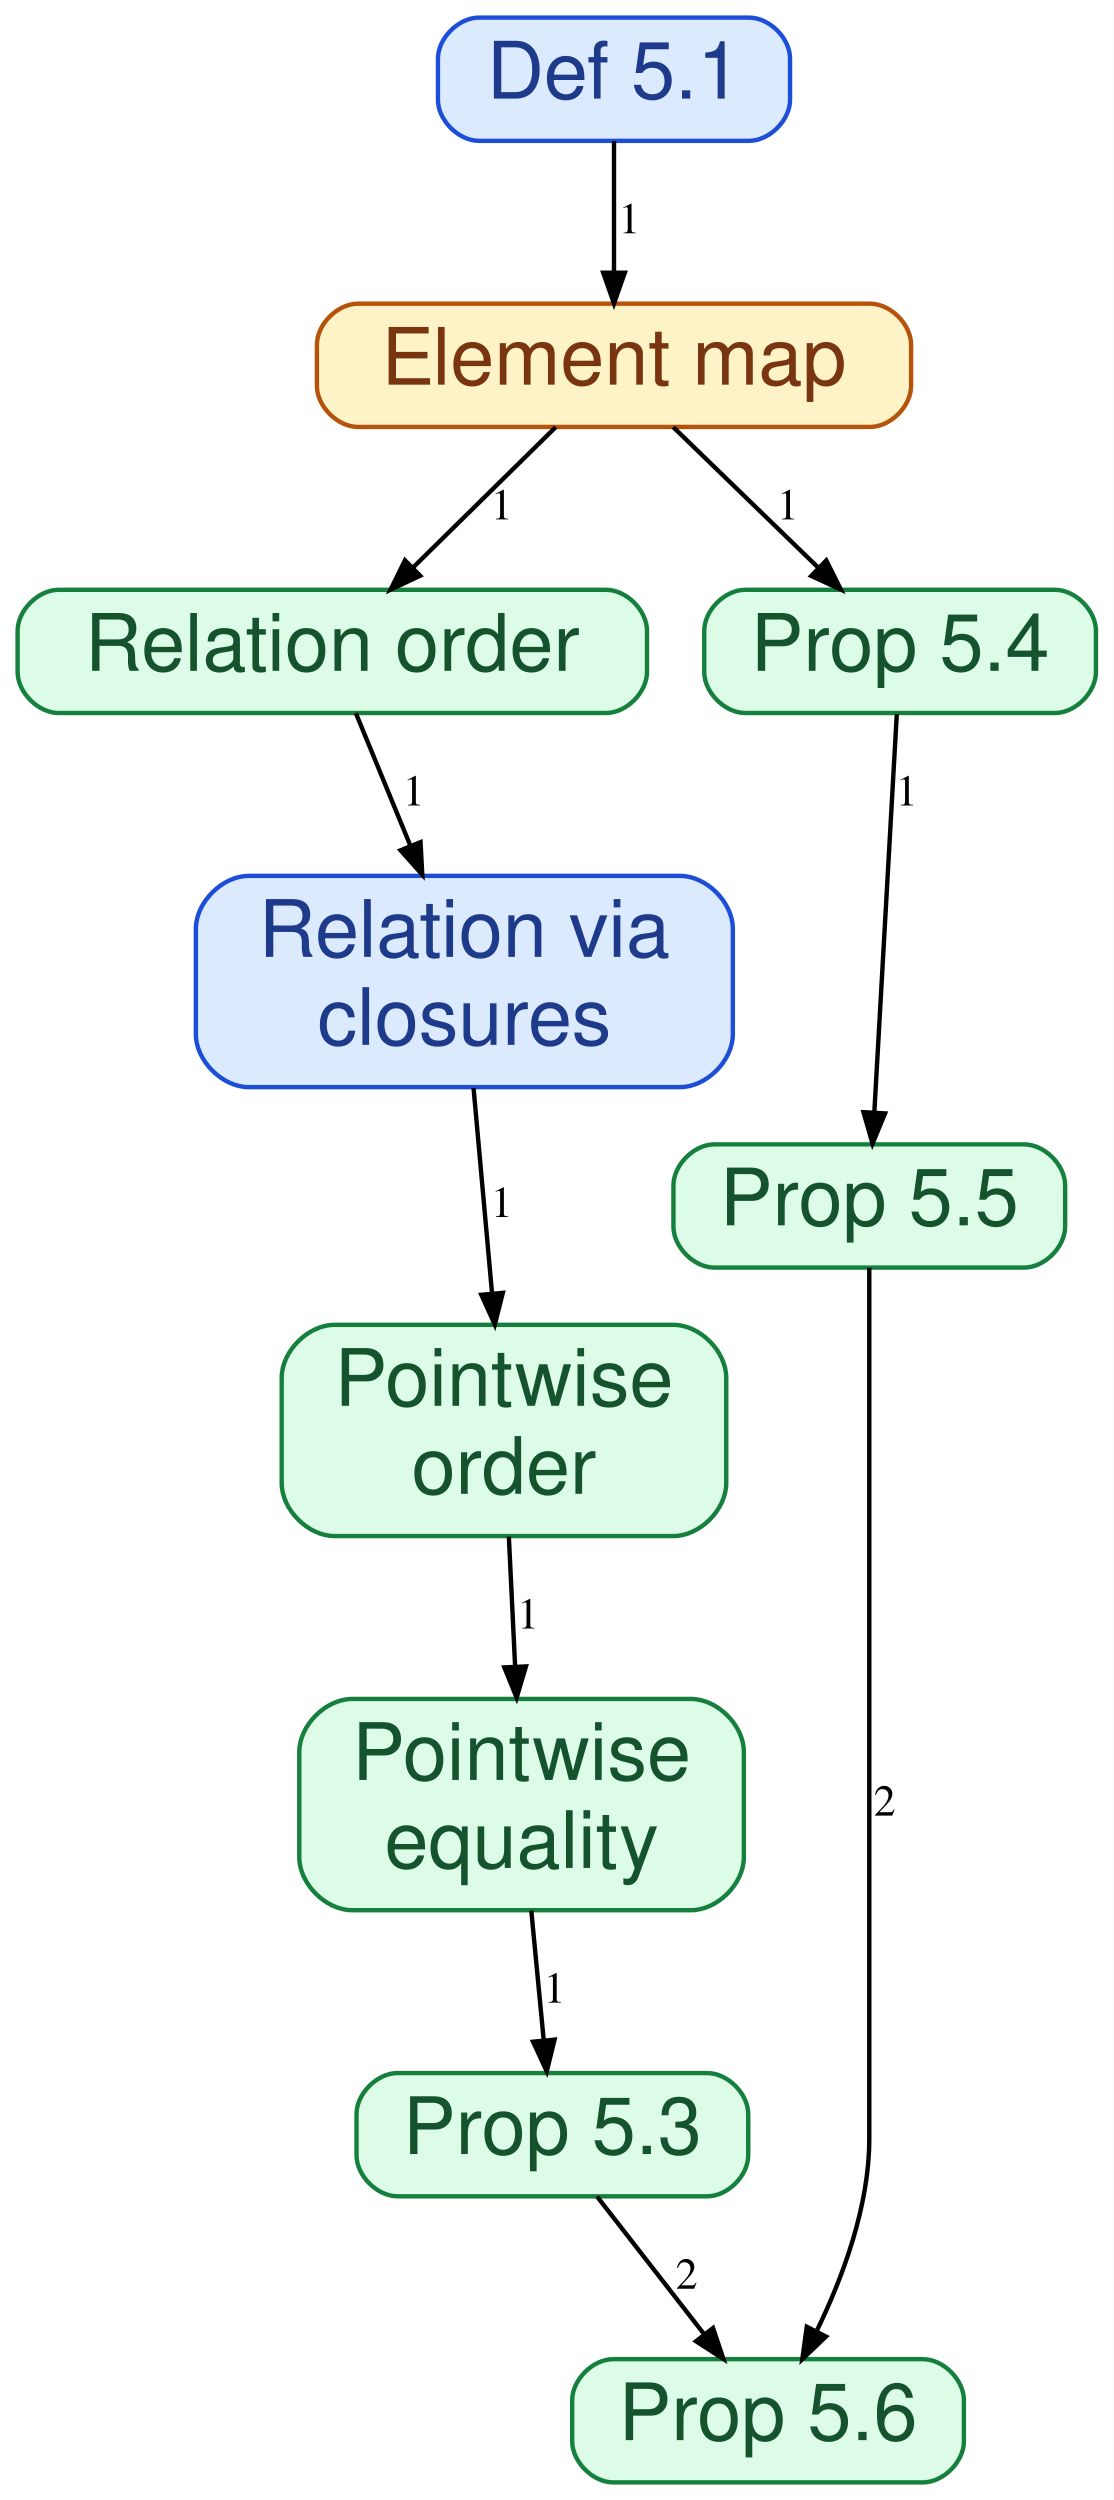
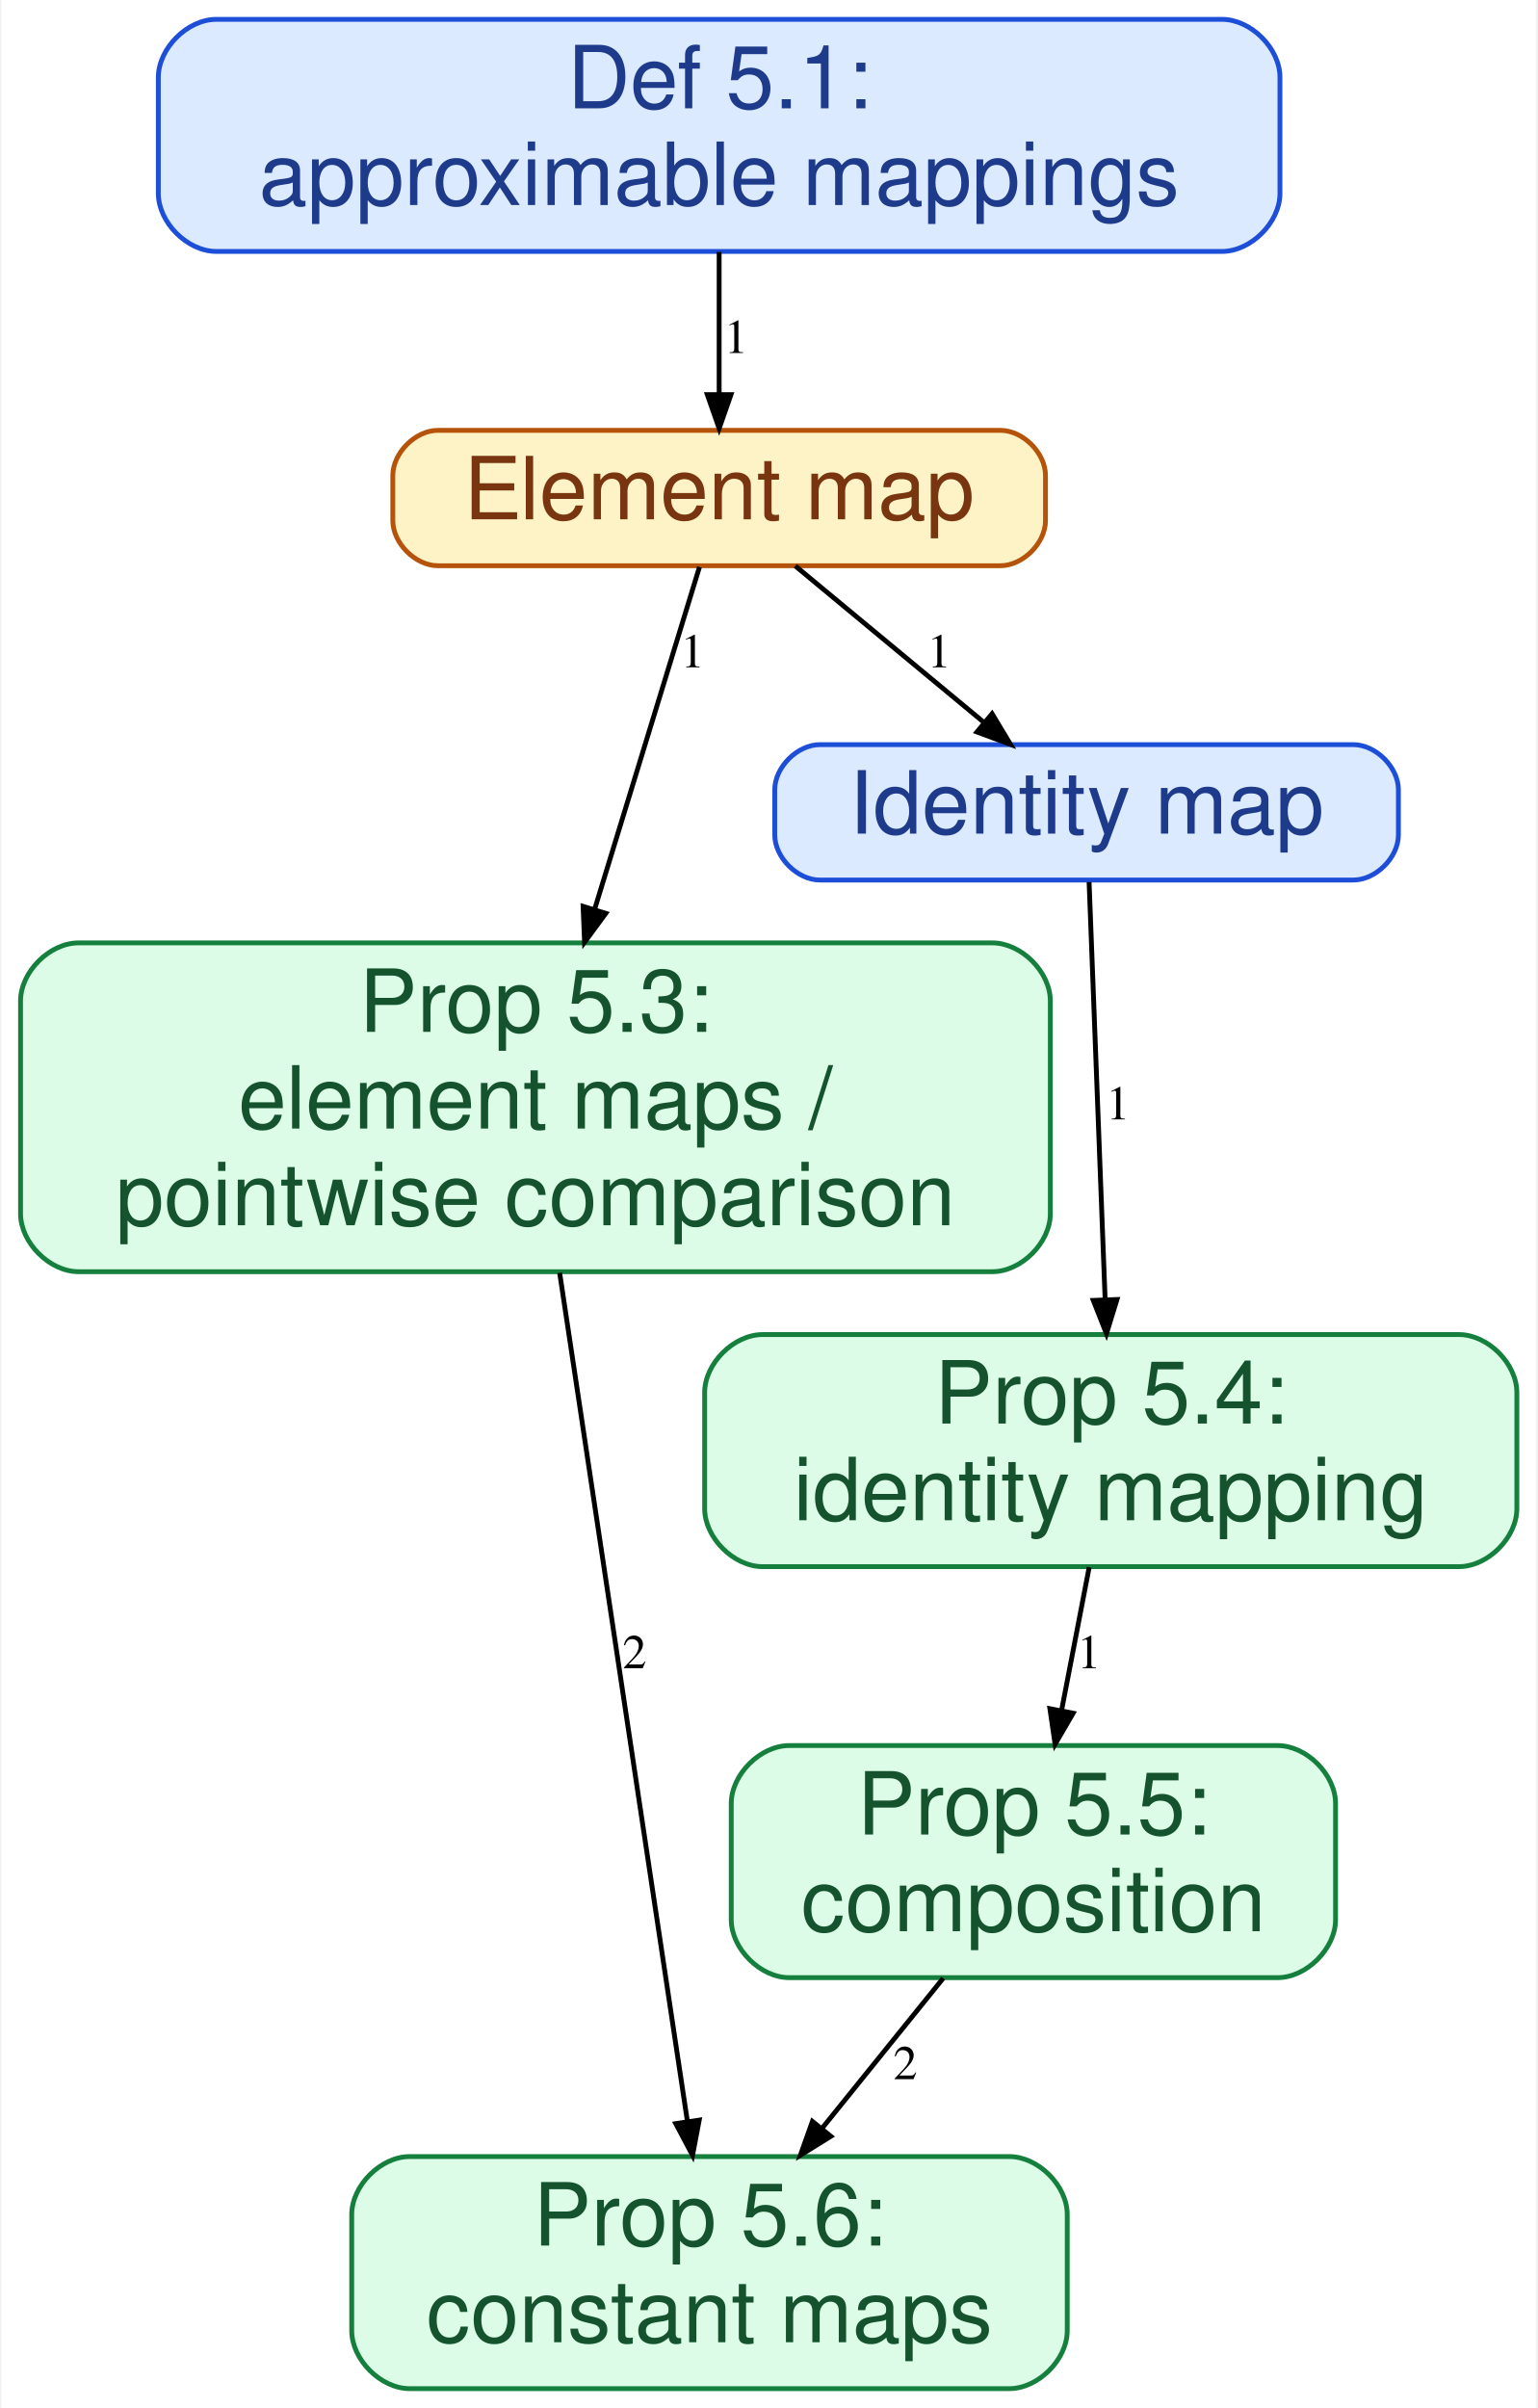
- <svg xmlns="http://www.w3.org/2000/svg" width="253pt" height="568pt" viewBox="0.00 0.00 253.00 568.00">
-   <g id="graph0" class="graph" transform="scale(1 1) rotate(0) translate(4 564)">
-     <polygon fill="white" stroke="transparent" points="-4,4 -4,-564 249,-564 249,4 -4,4" />
+ <svg xmlns="http://www.w3.org/2000/svg" width="318pt" height="498pt" viewBox="0.00 0.00 317.50 498.00">
+   <g id="graph0" class="graph" transform="scale(1 1) rotate(0) translate(4 494)">
+     <polygon fill="white" stroke="transparent" points="-4,4 -4,-494 313.5,-494 313.5,4 -4,4" />
    <g id="node1" class="node">
-       <path fill="#dbeafe" stroke="#1d4ed8" d="M166.17,-560C166.17,-560 104.83,-560 104.83,-560 100.17,-560 95.5,-555.33 95.5,-550.67 95.5,-550.67 95.5,-541.33 95.5,-541.33 95.5,-536.67 100.17,-532 104.83,-532 104.83,-532 166.17,-532 166.17,-532 170.83,-532 175.5,-536.67 175.5,-541.33 175.5,-541.33 175.5,-550.67 175.5,-550.67 175.5,-555.33 170.83,-560 166.17,-560" />
-       <text text-anchor="middle" x="135.5" y="-541.6" font-family="Helvetica,sans-Serif" font-size="18.00" fill="#1e3a8a">Def 5.1</text>
+       <path fill="#dbeafe" stroke="#1d4ed8" d="M248.5,-490C248.5,-490 40.5,-490 40.5,-490 34.5,-490 28.5,-484 28.5,-478 28.5,-478 28.5,-454 28.5,-454 28.5,-448 34.5,-442 40.5,-442 40.5,-442 248.5,-442 248.5,-442 254.5,-442 260.5,-448 260.5,-454 260.5,-454 260.5,-478 260.5,-478 260.5,-484 254.5,-490 248.5,-490" />
+       <text text-anchor="middle" x="144.5" y="-471.6" font-family="Helvetica,sans-Serif" font-size="18.00" fill="#1e3a8a">Def 5.1:</text>
+       <text text-anchor="middle" x="144.5" y="-451.6" font-family="Helvetica,sans-Serif" font-size="18.00" fill="#1e3a8a">approximable mappings</text>
    </g>
    <g id="node2" class="node">
-       <path fill="#fef3c7" stroke="#b45309" d="M193.67,-495C193.67,-495 77.33,-495 77.33,-495 72.67,-495 68,-490.33 68,-485.67 68,-485.67 68,-476.33 68,-476.33 68,-471.67 72.67,-467 77.33,-467 77.33,-467 193.67,-467 193.67,-467 198.33,-467 203,-471.67 203,-476.33 203,-476.33 203,-485.67 203,-485.67 203,-490.33 198.33,-495 193.67,-495" />
-       <text text-anchor="middle" x="135.5" y="-476.6" font-family="Helvetica,sans-Serif" font-size="18.00" fill="#78350f">Element map</text>
+       <path fill="#fef3c7" stroke="#b45309" d="M202.67,-405C202.67,-405 86.33,-405 86.33,-405 81.67,-405 77,-400.33 77,-395.67 77,-395.67 77,-386.33 77,-386.33 77,-381.67 81.67,-377 86.33,-377 86.33,-377 202.67,-377 202.67,-377 207.33,-377 212,-381.67 212,-386.33 212,-386.33 212,-395.67 212,-395.67 212,-400.33 207.33,-405 202.67,-405" />
+       <text text-anchor="middle" x="144.5" y="-386.6" font-family="Helvetica,sans-Serif" font-size="18.00" fill="#78350f">Element map</text>
    </g>
    <g id="edge1" class="edge">
-       <path fill="none" stroke="black" d="M135.5,-531.95C135.5,-523.33 135.5,-511.87 135.5,-502.1" />
-       <polygon fill="black" stroke="black" points="137.95,-502.04 135.5,-495.04 133.05,-502.04 137.95,-502.04" />
-       <text text-anchor="middle" x="139" y="-511" font-family="Times,serif" font-size="10.00">1</text>
+       <path fill="none" stroke="black" d="M144.5,-441.9C144.5,-432.5 144.5,-421.73 144.5,-412.6" />
+       <polygon fill="black" stroke="black" points="146.95,-412.39 144.5,-405.39 142.05,-412.39 146.95,-412.39" />
+       <text text-anchor="middle" x="148" y="-421" font-family="Times,serif" font-size="10.00">1</text>
    </g>
    <g id="node3" class="node">
-       <path fill="#dcfce7" stroke="#15803d" d="M133.67,-430C133.67,-430 9.33,-430 9.33,-430 4.67,-430 0,-425.33 0,-420.67 0,-420.67 0,-411.33 0,-411.33 0,-406.67 4.67,-402 9.33,-402 9.33,-402 133.67,-402 133.67,-402 138.33,-402 143,-406.67 143,-411.33 143,-411.33 143,-420.67 143,-420.67 143,-425.33 138.33,-430 133.67,-430" />
-       <text text-anchor="middle" x="71.5" y="-411.6" font-family="Helvetica,sans-Serif" font-size="18.00" fill="#14532d">Relation order</text>
+       <path fill="#dcfce7" stroke="#15803d" d="M201,-299C201,-299 12,-299 12,-299 6,-299 0,-293 0,-287 0,-287 0,-243 0,-243 0,-237 6,-231 12,-231 12,-231 201,-231 201,-231 207,-231 213,-237 213,-243 213,-243 213,-287 213,-287 213,-293 207,-299 201,-299" />
+       <text text-anchor="middle" x="106.5" y="-280.6" font-family="Helvetica,sans-Serif" font-size="18.00" fill="#14532d">Prop 5.3:</text>
+       <text text-anchor="middle" x="106.5" y="-260.6" font-family="Helvetica,sans-Serif" font-size="18.00" fill="#14532d">element maps /</text>
+       <text text-anchor="middle" x="106.5" y="-240.6" font-family="Helvetica,sans-Serif" font-size="18.00" fill="#14532d">pointwise comparison</text>
+     </g>
+     <g id="edge3" class="edge">
+       <path fill="none" stroke="black" d="M140.43,-376.73C135.29,-359.94 126.2,-330.27 118.72,-305.87" />
+       <polygon fill="black" stroke="black" points="121.05,-305.11 116.66,-299.14 116.36,-306.55 121.05,-305.11" />
+       <text text-anchor="middle" x="139" y="-356" font-family="Times,serif" font-size="10.00">1</text>
+     </g>
+     <g id="node4" class="node">
+       <path fill="#dbeafe" stroke="#1d4ed8" d="M275.67,-340C275.67,-340 165.33,-340 165.33,-340 160.67,-340 156,-335.33 156,-330.67 156,-330.67 156,-321.33 156,-321.33 156,-316.67 160.67,-312 165.33,-312 165.33,-312 275.67,-312 275.67,-312 280.33,-312 285,-316.67 285,-321.33 285,-321.33 285,-330.67 285,-330.67 285,-335.33 280.33,-340 275.67,-340" />
+       <text text-anchor="middle" x="220.5" y="-321.6" font-family="Helvetica,sans-Serif" font-size="18.00" fill="#1e3a8a">Identity map</text>
    </g>
    <g id="edge2" class="edge">
-       <path fill="none" stroke="black" d="M122.24,-466.95C112.89,-457.74 100.23,-445.29 89.9,-435.12" />
-       <polygon fill="black" stroke="black" points="91.45,-433.2 84.74,-430.04 88.01,-436.69 91.45,-433.2" />
-       <text text-anchor="middle" x="110" y="-446" font-family="Times,serif" font-size="10.00">1</text>
+       <path fill="none" stroke="black" d="M160.25,-376.95C171.56,-367.57 186.93,-354.83 199.32,-344.56" />
+       <polygon fill="black" stroke="black" points="200.95,-346.39 204.77,-340.04 197.82,-342.62 200.95,-346.39" />
+       <text text-anchor="middle" x="190" y="-356" font-family="Times,serif" font-size="10.00">1</text>
    </g>
-     <g id="node8" class="node">
-       <path fill="#dcfce7" stroke="#15803d" d="M235.67,-430C235.67,-430 165.33,-430 165.33,-430 160.67,-430 156,-425.33 156,-420.67 156,-420.67 156,-411.33 156,-411.33 156,-406.67 160.67,-402 165.33,-402 165.33,-402 235.67,-402 235.67,-402 240.33,-402 245,-406.67 245,-411.33 245,-411.33 245,-420.67 245,-420.67 245,-425.33 240.33,-430 235.67,-430" />
-       <text text-anchor="middle" x="200.5" y="-411.6" font-family="Helvetica,sans-Serif" font-size="18.00" fill="#14532d">Prop 5.4</text>
+     <g id="node7" class="node">
+       <path fill="#dcfce7" stroke="#15803d" d="M204.5,-48C204.5,-48 80.5,-48 80.5,-48 74.5,-48 68.5,-42 68.5,-36 68.5,-36 68.5,-12 68.5,-12 68.5,-6 74.5,0 80.5,0 80.5,0 204.5,0 204.5,0 210.5,0 216.5,-6 216.5,-12 216.5,-12 216.5,-36 216.5,-36 216.5,-42 210.5,-48 204.5,-48" />
+       <text text-anchor="middle" x="142.5" y="-29.6" font-family="Helvetica,sans-Serif" font-size="18.00" fill="#14532d">Prop 5.6:</text>
+       <text text-anchor="middle" x="142.5" y="-9.6" font-family="Helvetica,sans-Serif" font-size="18.00" fill="#14532d">constant maps</text>
    </g>
-     <g id="edge3" class="edge">
-       <path fill="none" stroke="black" d="M148.97,-466.95C158.47,-457.74 171.32,-445.29 181.81,-435.12" />
-       <polygon fill="black" stroke="black" points="183.73,-436.67 187.05,-430.04 180.32,-433.15 183.73,-436.67" />
-       <text text-anchor="middle" x="175" y="-446" font-family="Times,serif" font-size="10.00">1</text>
+     <g id="edge5" class="edge">
+       <path fill="none" stroke="black" d="M111.51,-230.77C118.51,-184.23 131.15,-100.33 137.92,-55.38" />
+       <polygon fill="black" stroke="black" points="140.38,-55.54 139,-48.25 135.53,-54.81 140.38,-55.54" />
+       <text text-anchor="middle" x="127" y="-149" font-family="Times,serif" font-size="10.00">2</text>
    </g>
-     <g id="node4" class="node">
-       <path fill="#dbeafe" stroke="#1d4ed8" d="M150.5,-365C150.5,-365 52.5,-365 52.5,-365 46.5,-365 40.5,-359 40.5,-353 40.5,-353 40.5,-329 40.5,-329 40.5,-323 46.5,-317 52.5,-317 52.5,-317 150.5,-317 150.5,-317 156.5,-317 162.5,-323 162.5,-329 162.5,-329 162.5,-353 162.5,-353 162.5,-359 156.5,-365 150.5,-365" />
-       <text text-anchor="middle" x="101.5" y="-346.6" font-family="Helvetica,sans-Serif" font-size="18.00" fill="#1e3a8a">Relation via</text>
-       <text text-anchor="middle" x="101.5" y="-326.6" font-family="Helvetica,sans-Serif" font-size="18.00" fill="#1e3a8a">closures</text>
+     <g id="node5" class="node">
+       <path fill="#dcfce7" stroke="#15803d" d="M297.5,-218C297.5,-218 153.5,-218 153.5,-218 147.5,-218 141.5,-212 141.5,-206 141.5,-206 141.5,-182 141.5,-182 141.5,-176 147.5,-170 153.5,-170 153.5,-170 297.5,-170 297.5,-170 303.5,-170 309.5,-176 309.5,-182 309.5,-182 309.5,-206 309.5,-206 309.5,-212 303.5,-218 297.5,-218" />
+       <text text-anchor="middle" x="225.5" y="-199.6" font-family="Helvetica,sans-Serif" font-size="18.00" fill="#14532d">Prop 5.4:</text>
+       <text text-anchor="middle" x="225.5" y="-179.6" font-family="Helvetica,sans-Serif" font-size="18.00" fill="#14532d">identity mapping</text>
    </g>
    <g id="edge4" class="edge">
-       <path fill="none" stroke="black" d="M76.86,-401.95C80.29,-393.61 84.89,-382.43 89.18,-371.99" />
-       <polygon fill="black" stroke="black" points="91.54,-372.67 91.94,-365.27 87.01,-370.81 91.54,-372.67" />
-       <text text-anchor="middle" x="90" y="-381" font-family="Times,serif" font-size="10.00">1</text>
-     </g>
-     <g id="node5" class="node">
-       <path fill="#dcfce7" stroke="#15803d" d="M149,-263C149,-263 72,-263 72,-263 66,-263 60,-257 60,-251 60,-251 60,-227 60,-227 60,-221 66,-215 72,-215 72,-215 149,-215 149,-215 155,-215 161,-221 161,-227 161,-227 161,-251 161,-251 161,-257 155,-263 149,-263" />
-       <text text-anchor="middle" x="110.5" y="-244.6" font-family="Helvetica,sans-Serif" font-size="18.00" fill="#14532d">Pointwise</text>
-       <text text-anchor="middle" x="110.5" y="-224.6" font-family="Helvetica,sans-Serif" font-size="18.00" fill="#14532d">order</text>
-     </g>
-     <g id="edge10" class="edge">
-       <path fill="none" stroke="black" d="M103.59,-316.81C104.84,-302.92 106.44,-285.12 107.79,-270.16" />
-       <polygon fill="black" stroke="black" points="110.24,-270.26 108.42,-263.07 105.36,-269.82 110.24,-270.26" />
-       <text text-anchor="middle" x="110" y="-287.5" font-family="Times,serif" font-size="10.00">1</text>
+       <path fill="none" stroke="black" d="M221.02,-311.58C221.79,-291.33 223.29,-252.45 224.34,-225.17" />
+       <polygon fill="black" stroke="black" points="226.79,-225.25 224.61,-218.16 221.89,-225.06 226.79,-225.25" />
+       <text text-anchor="middle" x="227" y="-262.5" font-family="Times,serif" font-size="10.00">1</text>
    </g>
    <g id="node6" class="node">
-       <path fill="#dcfce7" stroke="#15803d" d="M153,-178C153,-178 76,-178 76,-178 70,-178 64,-172 64,-166 64,-166 64,-142 64,-142 64,-136 70,-130 76,-130 76,-130 153,-130 153,-130 159,-130 165,-136 165,-142 165,-142 165,-166 165,-166 165,-172 159,-178 153,-178" />
-       <text text-anchor="middle" x="114.5" y="-159.6" font-family="Helvetica,sans-Serif" font-size="18.00" fill="#14532d">Pointwise</text>
-       <text text-anchor="middle" x="114.5" y="-139.6" font-family="Helvetica,sans-Serif" font-size="18.00" fill="#14532d">equality</text>
-     </g>
-     <g id="edge9" class="edge">
-       <path fill="none" stroke="black" d="M111.61,-214.88C112.05,-205.78 112.56,-195.21 113.03,-185.5" />
-       <polygon fill="black" stroke="black" points="115.49,-185.39 113.38,-178.28 110.59,-185.16 115.49,-185.39" />
-       <text text-anchor="middle" x="116" y="-194" font-family="Times,serif" font-size="10.00">1</text>
-     </g>
-     <g id="node7" class="node">
-       <path fill="#dcfce7" stroke="#15803d" d="M156.67,-93C156.67,-93 86.33,-93 86.33,-93 81.67,-93 77,-88.33 77,-83.67 77,-83.67 77,-74.33 77,-74.33 77,-69.67 81.67,-65 86.33,-65 86.33,-65 156.67,-65 156.67,-65 161.33,-65 166,-69.67 166,-74.33 166,-74.33 166,-83.67 166,-83.67 166,-88.33 161.33,-93 156.67,-93" />
-       <text text-anchor="middle" x="121.5" y="-74.6" font-family="Helvetica,sans-Serif" font-size="18.00" fill="#14532d">Prop 5.3</text>
-     </g>
-     <g id="edge8" class="edge">
-       <path fill="none" stroke="black" d="M116.71,-129.9C117.62,-120.5 118.65,-109.73 119.52,-100.6" />
-       <polygon fill="black" stroke="black" points="121.99,-100.59 120.22,-93.39 117.11,-100.12 121.99,-100.59" />
-       <text text-anchor="middle" x="122" y="-109" font-family="Times,serif" font-size="10.00">1</text>
-     </g>
-     <g id="node10" class="node">
-       <path fill="#dcfce7" stroke="#15803d" d="M205.67,-28C205.67,-28 135.33,-28 135.33,-28 130.67,-28 126,-23.33 126,-18.67 126,-18.67 126,-9.33 126,-9.33 126,-4.67 130.67,0 135.33,0 135.33,0 205.67,0 205.67,0 210.33,0 215,-4.67 215,-9.33 215,-9.33 215,-18.67 215,-18.67 215,-23.33 210.33,-28 205.67,-28" />
-       <text text-anchor="middle" x="170.5" y="-9.6" font-family="Helvetica,sans-Serif" font-size="18.00" fill="#14532d">Prop 5.6</text>
-     </g>
-     <g id="edge5" class="edge">
-       <path fill="none" stroke="black" d="M131.65,-64.95C138.68,-55.91 148.15,-43.74 155.97,-33.68" />
-       <polygon fill="black" stroke="black" points="158,-35.07 160.36,-28.04 154.13,-32.06 158,-35.07" />
-       <text text-anchor="middle" x="152" y="-44" font-family="Times,serif" font-size="10.00">2</text>
-     </g>
-     <g id="node9" class="node">
-       <path fill="#dcfce7" stroke="#15803d" d="M228.67,-304C228.67,-304 158.33,-304 158.33,-304 153.67,-304 149,-299.33 149,-294.67 149,-294.67 149,-285.33 149,-285.33 149,-280.67 153.67,-276 158.33,-276 158.33,-276 228.67,-276 228.67,-276 233.33,-276 238,-280.67 238,-285.33 238,-285.33 238,-294.67 238,-294.67 238,-299.33 233.33,-304 228.67,-304" />
-       <text text-anchor="middle" x="193.5" y="-285.6" font-family="Helvetica,sans-Serif" font-size="18.00" fill="#14532d">Prop 5.5</text>
+       <path fill="#dcfce7" stroke="#15803d" d="M260,-133C260,-133 159,-133 159,-133 153,-133 147,-127 147,-121 147,-121 147,-97 147,-97 147,-91 153,-85 159,-85 159,-85 260,-85 260,-85 266,-85 272,-91 272,-97 272,-97 272,-121 272,-121 272,-127 266,-133 260,-133" />
+       <text text-anchor="middle" x="209.5" y="-114.6" font-family="Helvetica,sans-Serif" font-size="18.00" fill="#14532d">Prop 5.5:</text>
+       <text text-anchor="middle" x="209.5" y="-94.6" font-family="Helvetica,sans-Serif" font-size="18.00" fill="#14532d">composition</text>
    </g>
    <g id="edge6" class="edge">
-       <path fill="none" stroke="black" d="M199.75,-401.73C198.52,-380.01 196.08,-336.73 194.64,-311.18" />
-       <polygon fill="black" stroke="black" points="197.08,-311.03 194.24,-304.17 192.19,-311.3 197.08,-311.03" />
-       <text text-anchor="middle" x="202" y="-381" font-family="Times,serif" font-size="10.00">1</text>
+       <path fill="none" stroke="black" d="M221.04,-169.88C219.27,-160.69 217.21,-150 215.32,-140.22" />
+       <polygon fill="black" stroke="black" points="217.72,-139.69 213.99,-133.28 212.91,-140.62 217.72,-139.69" />
+       <text text-anchor="middle" x="221" y="-149" font-family="Times,serif" font-size="10.00">1</text>
    </g>
    <g id="edge7" class="edge">
-       <path fill="none" stroke="black" d="M193.5,-275.97C193.5,-258.22 193.5,-225.46 193.5,-197.5 193.5,-197.5 193.5,-197.5 193.5,-78 193.5,-62.67 187.42,-46.45 181.51,-34.31" />
-       <polygon fill="black" stroke="black" points="183.66,-33.13 178.29,-28.01 179.3,-35.36 183.66,-33.13" />
-       <text text-anchor="middle" x="197" y="-151.5" font-family="Times,serif" font-size="10.00">2</text>
+       <path fill="none" stroke="black" d="M190.84,-84.88C183.06,-75.25 173.95,-63.96 165.75,-53.8" />
+       <polygon fill="black" stroke="black" points="167.6,-52.19 161.3,-48.28 163.79,-55.27 167.6,-52.19" />
+       <text text-anchor="middle" x="183" y="-64" font-family="Times,serif" font-size="10.00">2</text>
    </g>
  </g>
</svg>
